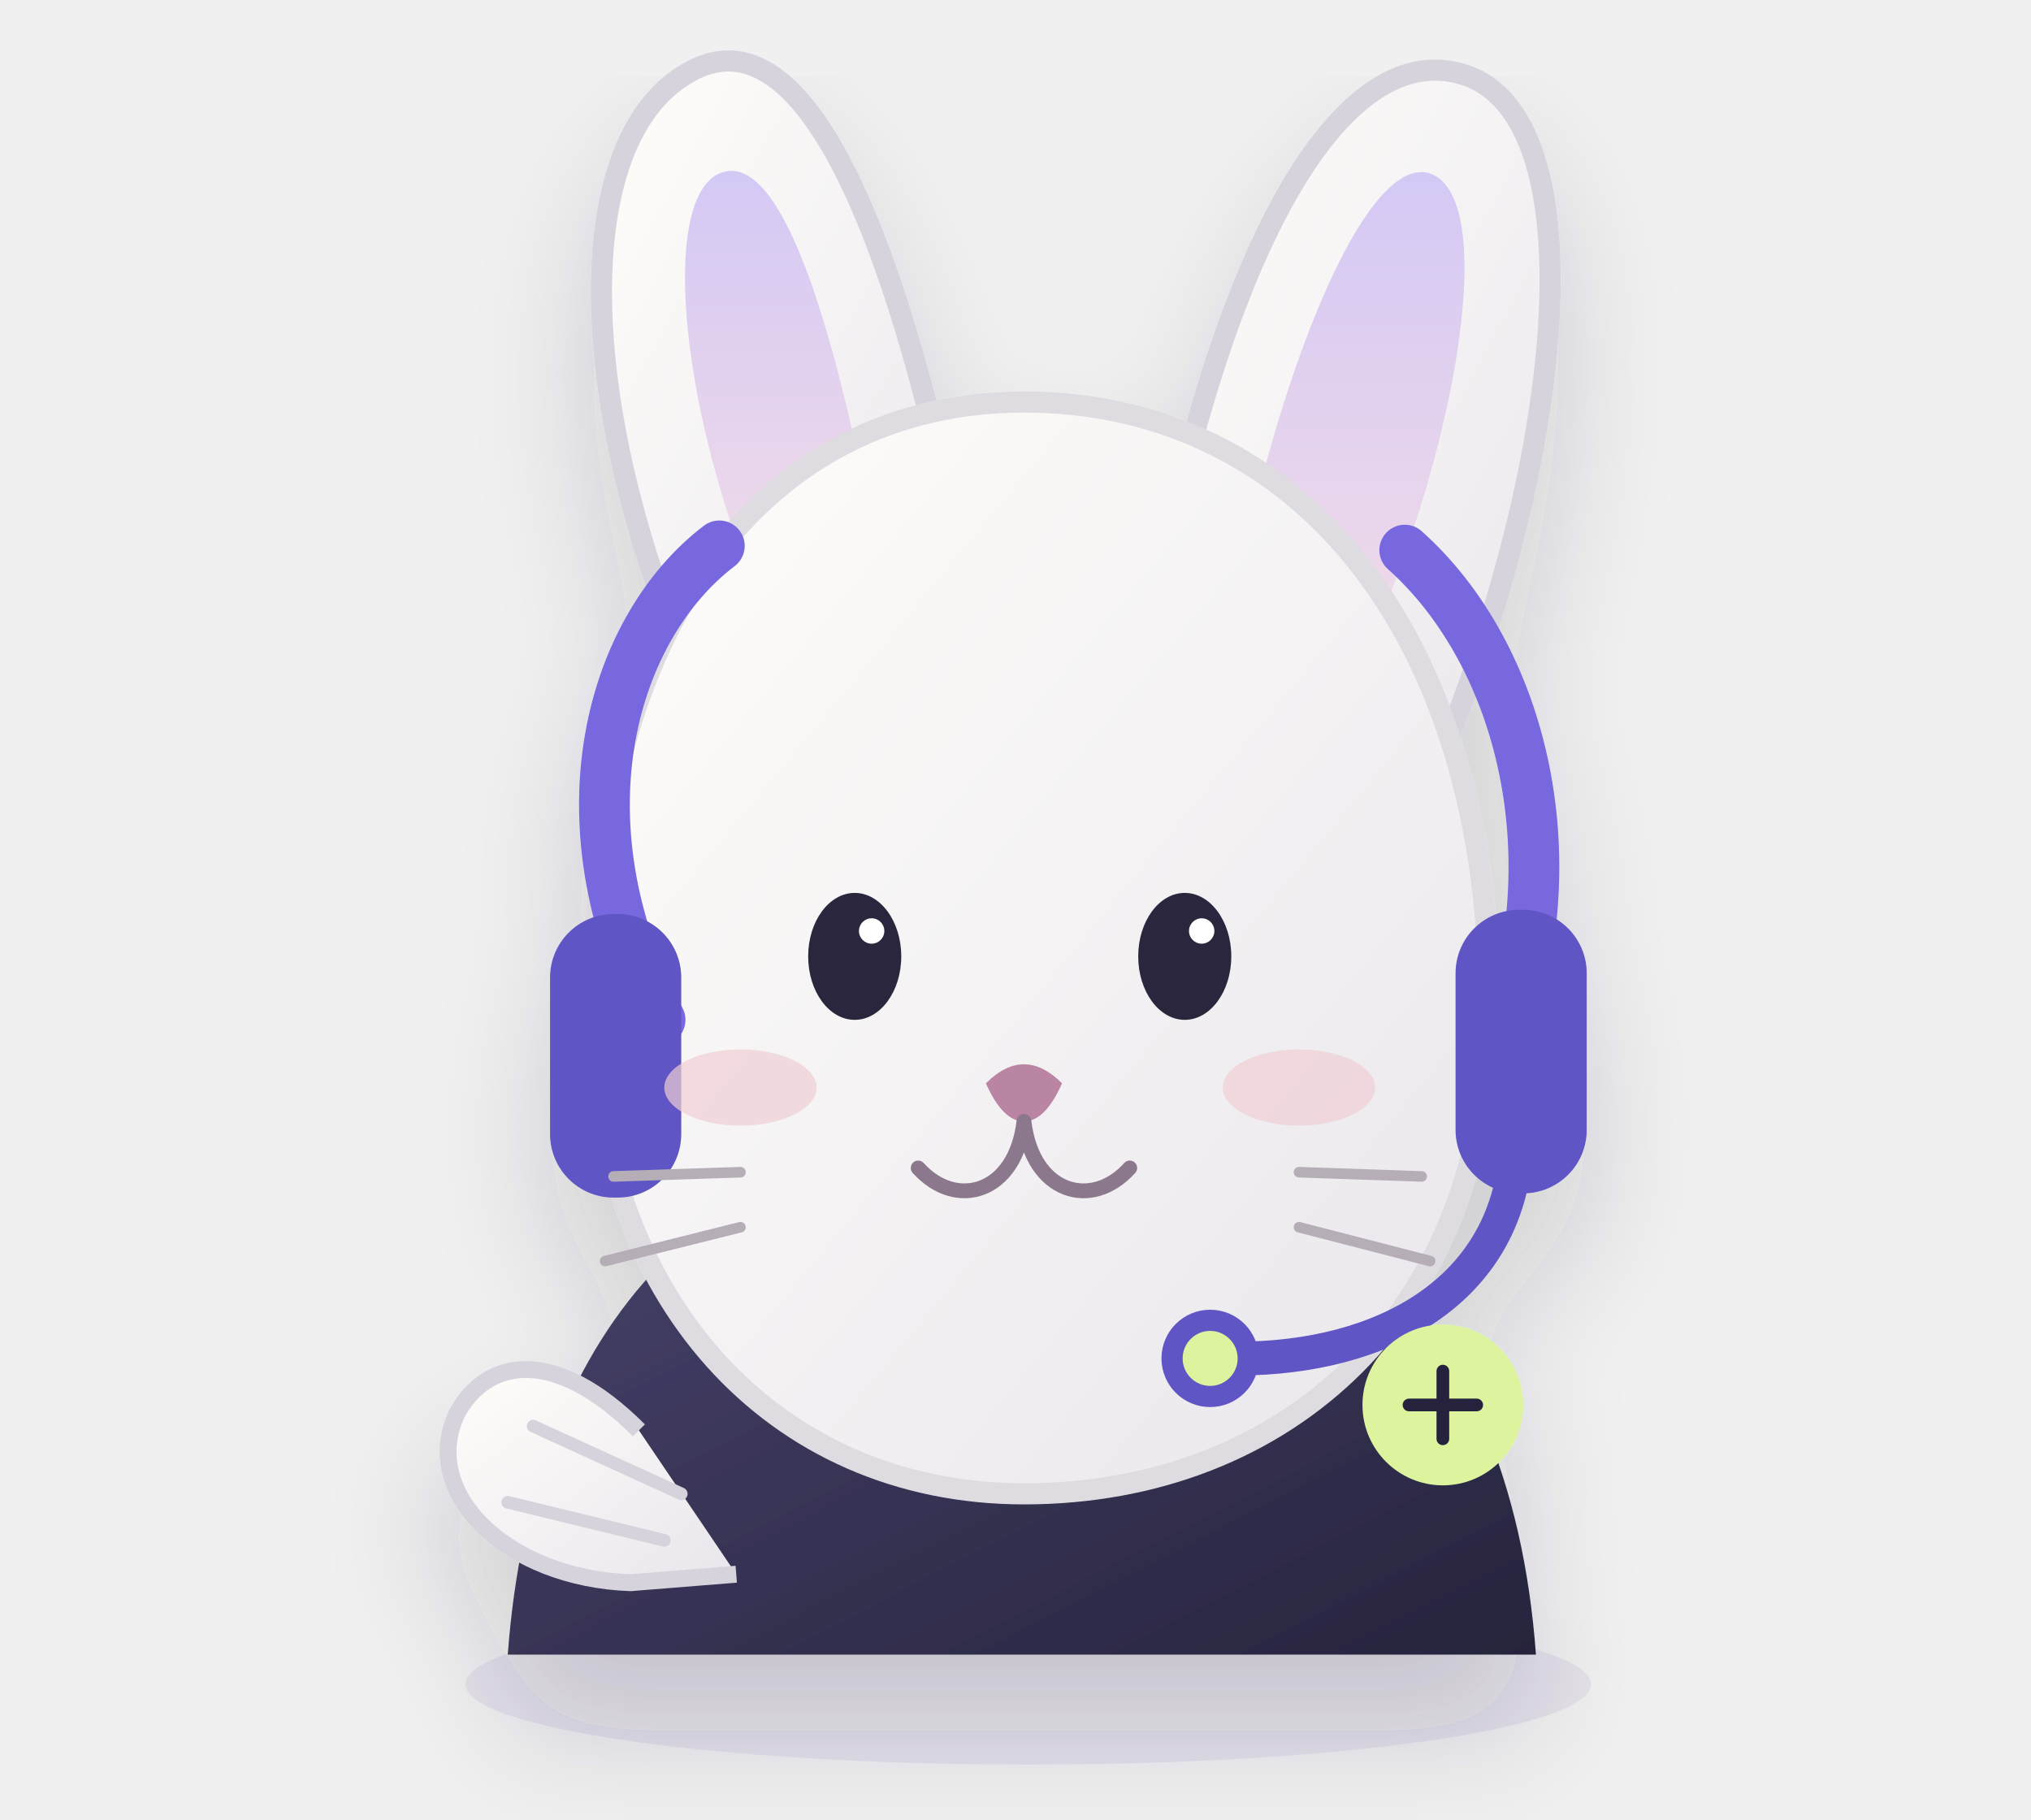
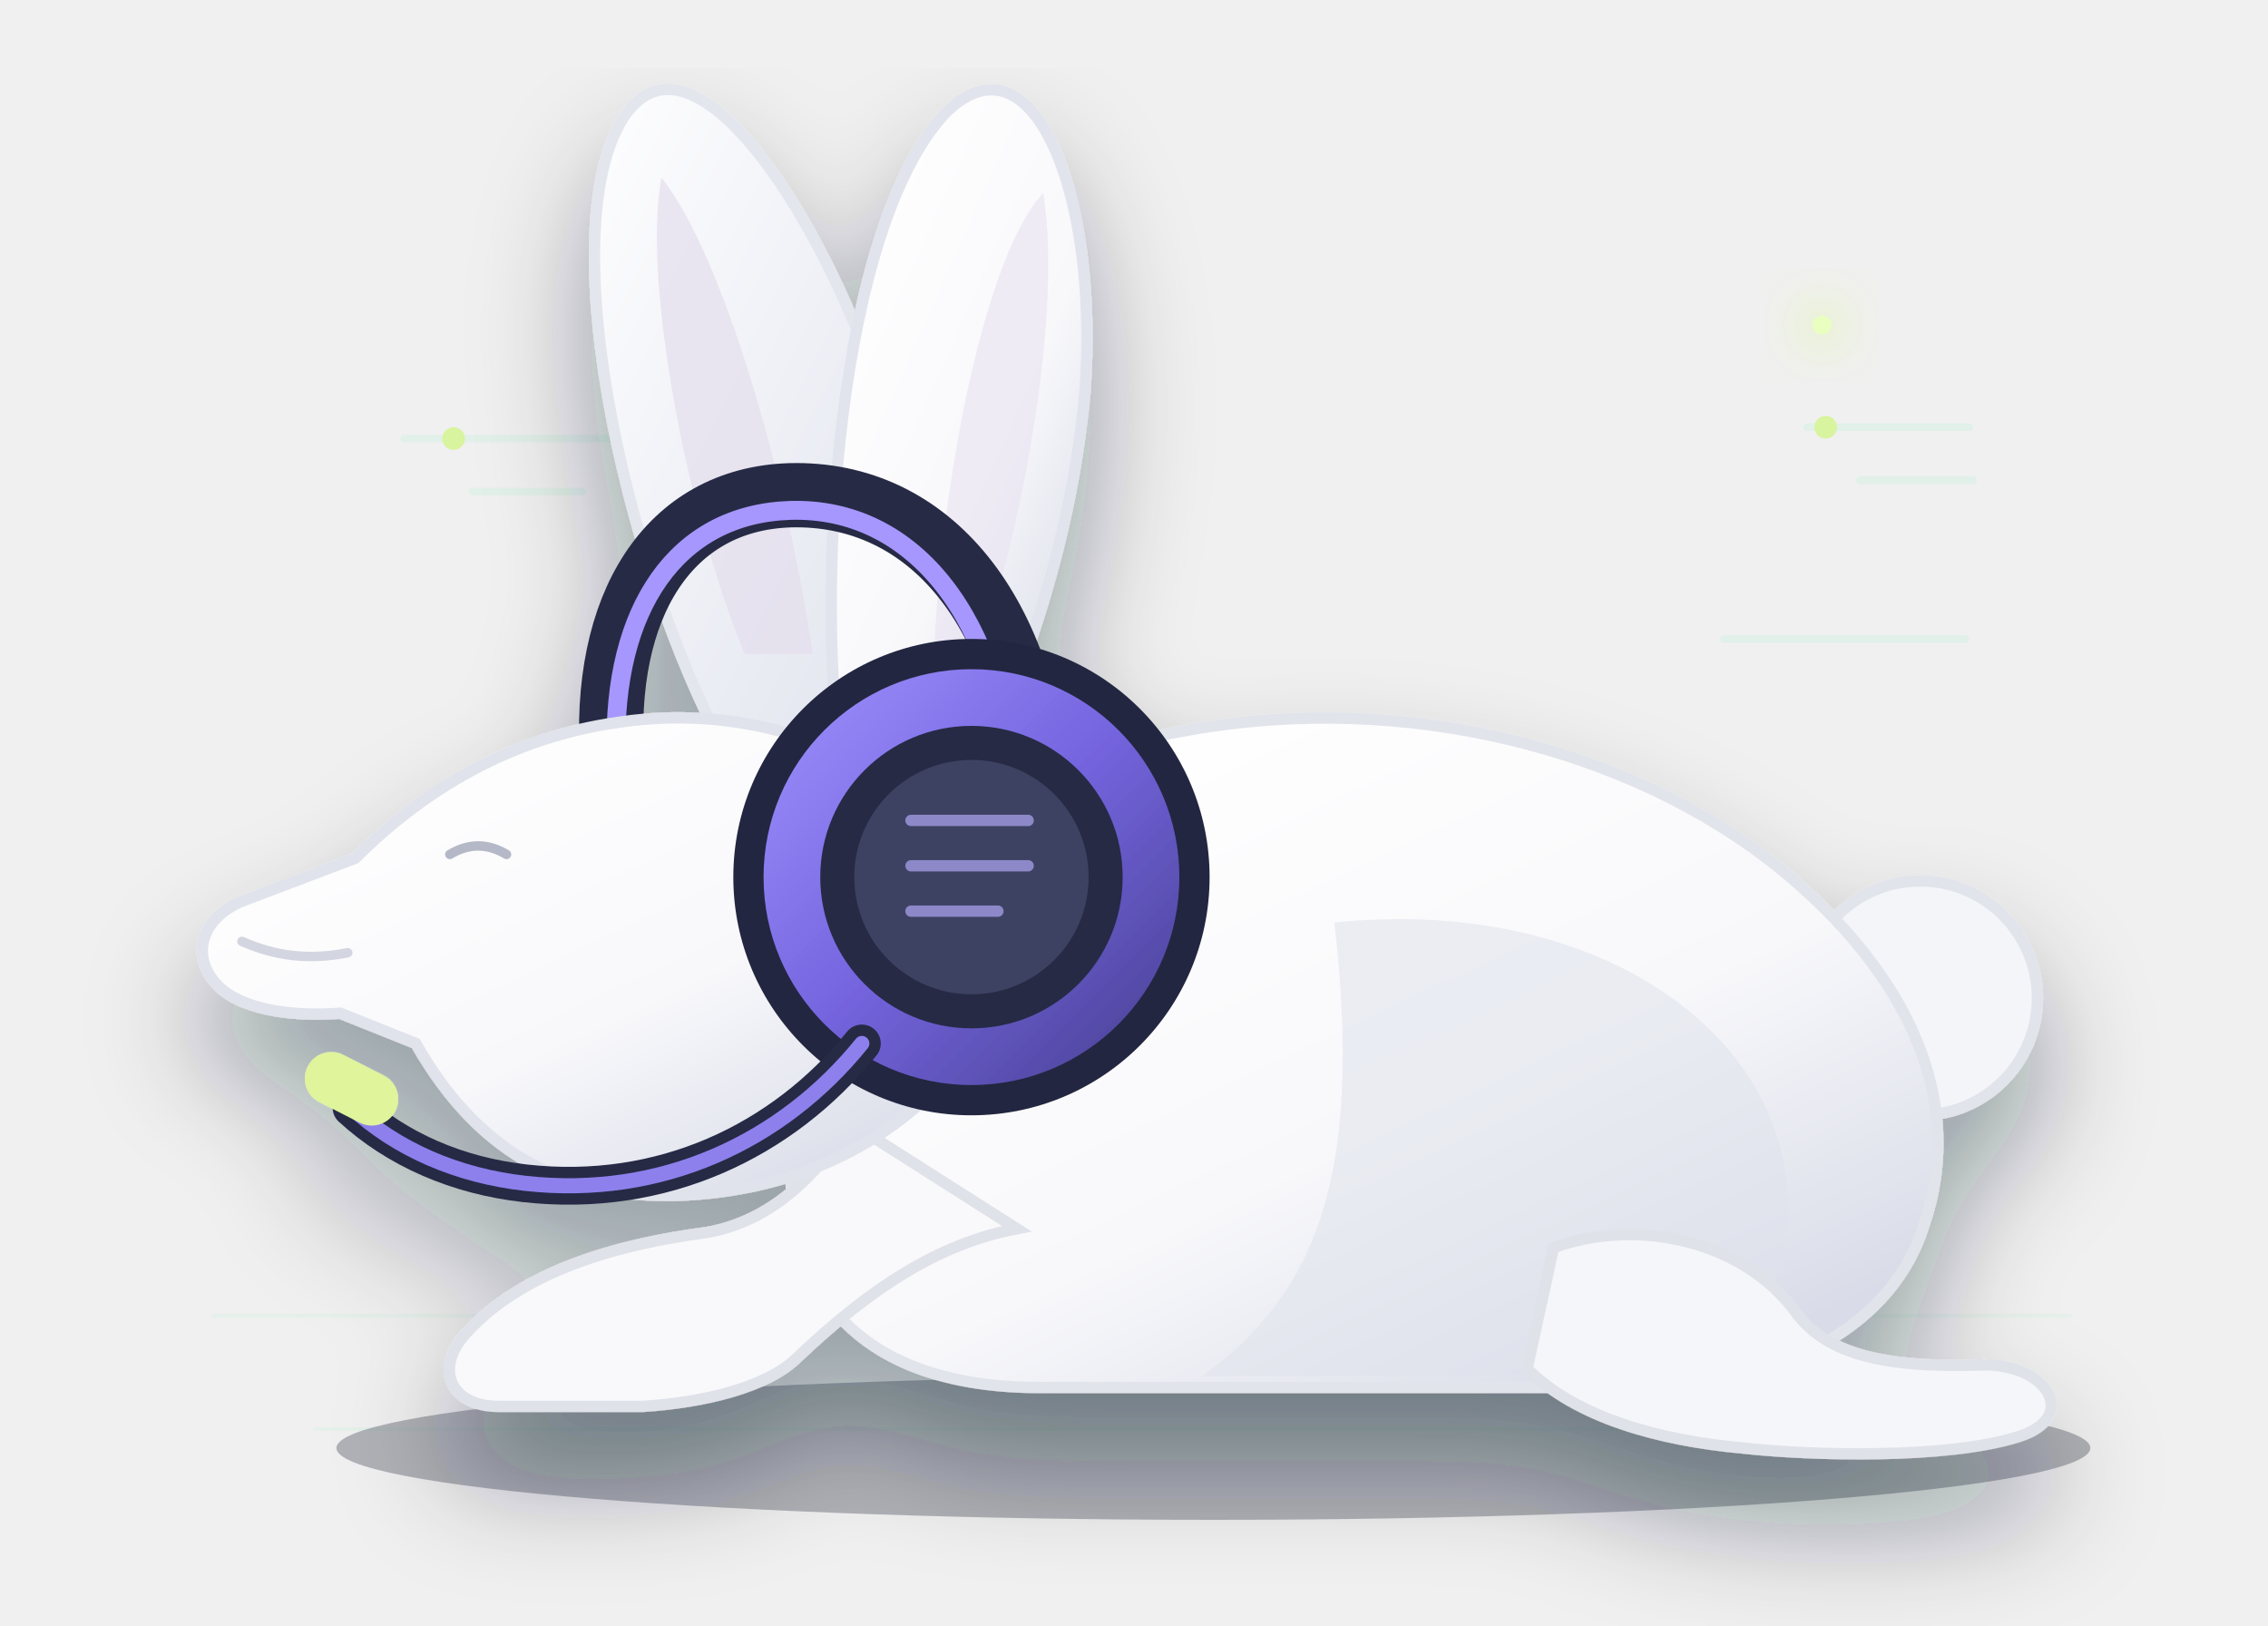
- <svg xmlns="http://www.w3.org/2000/svg" viewBox="0 0 480 430" role="img" aria-labelledby="title desc">
+ <svg xmlns="http://www.w3.org/2000/svg" viewBox="0 0 600 430" role="img" aria-labelledby="title desc">
  <defs>
-     <linearGradient id="fur" x1="0" y1="0" x2="1" y2="1">
-       <stop stop-color="#fffefa" />
-       <stop offset="1" stop-color="#e9e6ec" />
+     <linearGradient id="fur" x1=".14" y1=".1" x2=".83" y2=".95">
+       <stop stop-color="#ffffff" />
+       <stop offset=".58" stop-color="#f8f8fb" />
+       <stop offset="1" stop-color="#d9dce8" />
    </linearGradient>
-     <linearGradient id="ear" x1="0" y1="0" x2="0" y2="1">
-       <stop stop-color="#d4c9f5" />
-       <stop offset="1" stop-color="#f4dce7" />
+     <linearGradient id="ear" x1="0" y1="0" x2="1" y2="1">
+       <stop stop-color="#fefeff" />
+       <stop offset="1" stop-color="#dfe2ed" />
    </linearGradient>
-     <linearGradient id="jacket" x1="0" y1="0" x2="1" y2="1">
-       <stop stop-color="#49436d" />
-       <stop offset="1" stop-color="#25243d" />
+     <linearGradient id="cup" x1="0" y1="0" x2="1" y2="1">
+       <stop stop-color="#9f91ff" />
+       <stop offset=".5" stop-color="#7464de" />
+       <stop offset="1" stop-color="#453f8e" />
    </linearGradient>
-     <filter id="shadow" x="-30%" y="-30%" width="160%" height="170%">
-       <feDropShadow dx="0" dy="18" stdDeviation="14" flood-color="#25243d" flood-opacity=".16" />
+     <filter id="soft-shadow" x="-30%" y="-30%" width="160%" height="175%">
+       <feDropShadow dx="0" dy="18" stdDeviation="15" flood-color="#11172b" flood-opacity=".36" />
+     </filter>
+     <filter id="glow" x="-100%" y="-100%" width="300%" height="300%">
+       <feGaussianBlur stdDeviation="7" />
    </filter>
  </defs>
-   <ellipse cx="243" cy="398" rx="133" ry="19" fill="#cfc9de" opacity=".38" />
-   <g filter="url(#shadow)">
-     <path d="M172 178C136 107 132 34 163 17c32-18 55 61 68 135z" fill="url(#fur)" stroke="#d6d3dc" stroke-width="5" />
-     <path d="M183 150c-23-51-27-103-13-109 16-7 30 46 39 100z" fill="url(#ear)" />
-     <path d="M271 154C287 60 317 7 347 18c32 12 22 100-13 176z" fill="url(#fur)" stroke="#d6d3dc" stroke-width="5" />
-     <path d="M291 145c11-58 32-109 47-104 17 6 6 71-21 126z" fill="url(#ear)" />
-     <path d="M120 391c6-80 50-124 119-124s118 42 124 124z" fill="url(#jacket)" />
-     <path d="M190 284l49 66 49-66-24-17h-50z" fill="#f8f7f2" />
-     <path d="M205 294l34 51 35-51-20-13h-30z" fill="#ddf39d" />
-     <path d="M140 237c0-90 41-142 102-142 65 0 110 55 110 143 0 72-48 115-110 115-59 0-102-46-102-116z" fill="url(#fur)" stroke="#dfdce1" stroke-width="5" />
-     <path d="M156 241c-25-48-11-93 14-112" fill="none" stroke="#7767df" stroke-width="12" stroke-linecap="round" />
-     <path d="M332 130c28 25 40 74 22 119" fill="none" stroke="#7767df" stroke-width="12" stroke-linecap="round" />
-     <rect x="130" y="216" width="31" height="67" rx="15" fill="#6054c4" />
-     <rect x="344" y="215" width="31" height="67" rx="15" fill="#6054c4" />
-     <path d="M358 275c-4 32-34 47-69 46" fill="none" stroke="#6054c4" stroke-width="8" stroke-linecap="round" />
-     <circle cx="286" cy="321" r="9" fill="#ddf39d" stroke="#6054c4" stroke-width="5" />
-     <ellipse cx="202" cy="226" rx="11" ry="15" fill="#29283d" />
-     <ellipse cx="280" cy="226" rx="11" ry="15" fill="#29283d" />
-     <circle cx="206" cy="220" r="3" fill="#fff" />
-     <circle cx="284" cy="220" r="3" fill="#fff" />
-     <ellipse cx="175" cy="257" rx="18" ry="9" fill="#efcfd4" opacity=".7" />
-     <ellipse cx="307" cy="257" rx="18" ry="9" fill="#efcfd4" opacity=".7" />
-     <path d="M233 256q9-9 18 0-4 9-9 9t-9-9z" fill="#b985a3" />
-     <path d="M242 265c-2 17-16 21-25 11m25-11c2 17 16 21 25 11" fill="none" stroke="#8c788c" stroke-width="3.5" stroke-linecap="round" />
-     <path d="M175 277l-30 1m30 12l-32 8m164-21l29 1m-29 12l31 8" stroke="#b6aeb7" stroke-width="2.5" stroke-linecap="round" />
-     <path d="M151 338c-20-20-36-17-43-4-9 19 12 39 41 40l25-2" fill="url(#fur)" stroke="#d6d3dc" stroke-width="4" />
-     <path d="M161 353l-35-16m31 27l-37-9" stroke="#d6d3dc" stroke-width="3" stroke-linecap="round" />
-     <circle cx="341" cy="332" r="19" fill="#ddf39d" />
-     <path d="M333 332h16m-8-8v16" stroke="#25243d" stroke-width="3" stroke-linecap="round" />
+   <path d="M56 348h492M83 378h420" fill="none" stroke="#b9efd7" stroke-opacity=".18" stroke-width="1" />
+   <path d="M107 116h57m-39 14h29M478 113h43m-29 14h30M456 169h64" fill="none" stroke="#b9efd7" stroke-opacity=".28" stroke-width="2" stroke-linecap="round" />
+   <circle cx="483" cy="113" r="3" fill="#d8f49e" />
+   <circle cx="120" cy="116" r="3" fill="#d8f49e" />
+   <ellipse cx="321" cy="383" rx="232" ry="19" fill="#11172b" opacity=".29" />
+   <g filter="url(#soft-shadow)">
+     <path d="M195 204C167 157 145 62 165 31c16-24 45 15 62 57 17 42 24 80 21 113z" fill="url(#ear)" stroke="#e4e6ee" stroke-width="3" />
+     <path d="M197 173c-16-39-27-100-22-126 16 20 33 78 40 126z" fill="#e3ddec" opacity=".68" />
+     <path d="M223 206c-8-52-1-146 27-176 23-23 41 21 37 74-4 43-18 78-31 108z" fill="url(#fur)" stroke="#e2e4ed" stroke-width="3" />
+     <path d="M247 175c2-50 14-108 29-124 5 31-5 88-18 125z" fill="#e9e3f1" opacity=".65" />
+     <circle cx="508" cy="264" r="31" fill="#f4f5f9" stroke="#e2e4eb" stroke-width="3" />
+     <path d="M216 272c9-40 46-70 99-79 57-10 116 5 155 36 36 29 50 63 39 95-8 26-36 42-74 43H275c-53 0-79-32-59-95z" fill="url(#fur)" stroke="#e1e4eb" stroke-width="3" />
+     <path d="M353 244c68-7 119 28 120 74 1 22-13 38-32 46H318c29-21 43-51 35-120z" fill="#dfe2ec" opacity=".56" />
+     <path d="M269 325c-21 4-39 16-58 34-8 8-25 12-41 13h-38c-13 0-17-10-9-19 15-17 41-24 64-27 17-3 29-15 38-29z" fill="#f9f9fb" stroke="#dfe2e9" stroke-width="3" />
+     <path d="M411 330c22-8 50-2 64 17 8 11 23 15 50 14 17 0 25 14 9 19-19 6-55 5-73 3-22-2-44-8-57-21z" fill="#f5f6fa" stroke="#dfe2e9" stroke-width="3" />
+     <path d="M162 202c-3-42 15-70 47-71 37-1 63 31 66 82" fill="none" stroke="#272b45" stroke-width="17" stroke-linecap="round" />
+     <path d="M163 199c-1-38 16-63 46-64 33-1 56 29 59 75" fill="none" stroke="#a697ff" stroke-width="5" stroke-linecap="round" />
+     <path d="M253 218c-24-20-55-32-89-27-29 4-52 18-70 36l-29 11c-11 4-15 14-8 22 6 7 20 9 33 8l20 8c17 30 41 42 73 40 45-3 76-30 88-67z" fill="url(#fur)" stroke="#e0e3eb" stroke-width="3" />
+     <path d="M64 249c9 4 18 5 28 3" fill="none" stroke="#d3d6e0" stroke-width="2.5" stroke-linecap="round" />
+     <path d="M119 226c5-3 10-3 15 0" fill="none" stroke="#b5b9c7" stroke-width="2.5" stroke-linecap="round" />
+     <circle cx="257" cy="232" r="63" fill="#23263f" />
+     <circle cx="257" cy="232" r="55" fill="url(#cup)" />
+     <circle cx="257" cy="232" r="40" fill="#252944" />
+     <circle cx="257" cy="232" r="31" fill="#3d4262" />
+     <path d="M241 217h31m-31 12h31m-31 12h23" fill="none" stroke="#b8aeff" stroke-opacity=".65" stroke-width="3" stroke-linecap="round" />
+     <path d="M228 276c-21 26-53 41-89 37-18-2-34-9-46-20" fill="none" stroke="#252944" stroke-width="10" stroke-linecap="round" />
+     <path d="M228 276c-21 26-53 41-89 37-18-2-34-9-46-20" fill="none" stroke="#8d80ec" stroke-width="4" stroke-linecap="round" />
+     <rect x="80" y="281" width="26" height="14" rx="7" transform="rotate(27 93 288)" fill="#dff49b" />
  </g>
+   <circle cx="482" cy="86" r="5" fill="#dff49b" filter="url(#glow)" />
+   <circle cx="482" cy="86" r="2.5" fill="#e8ffc0" />
</svg>
